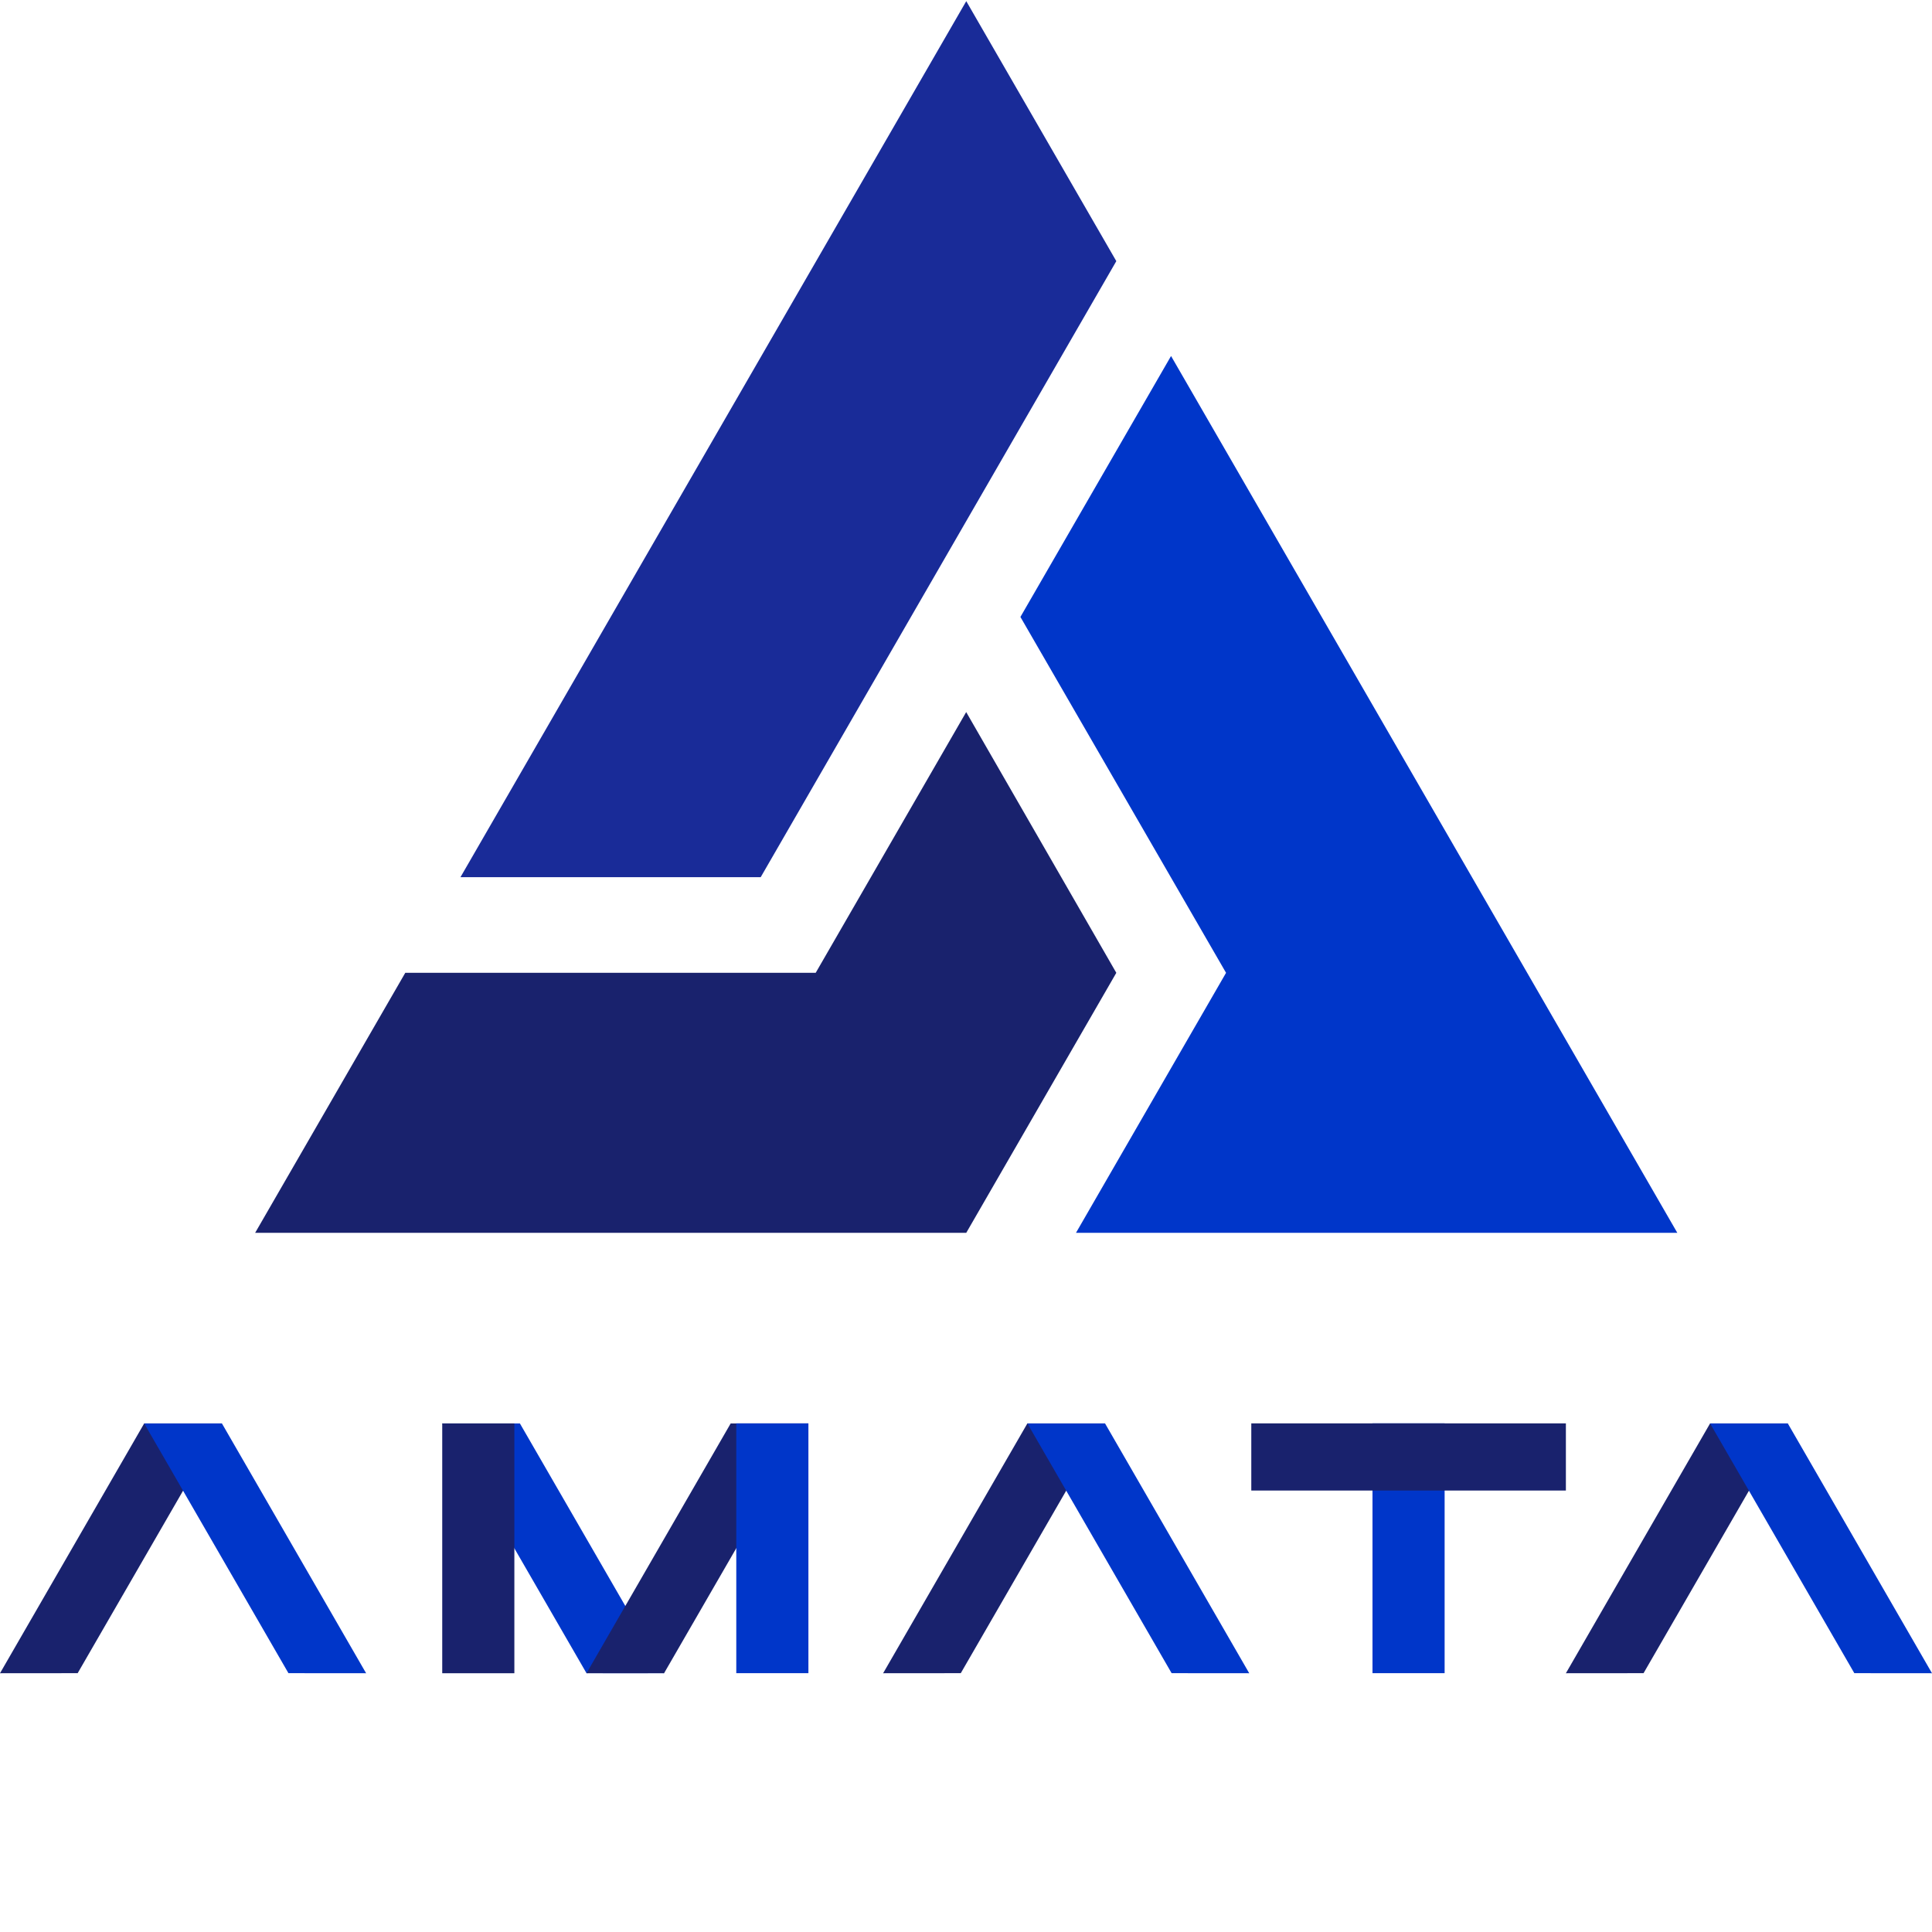
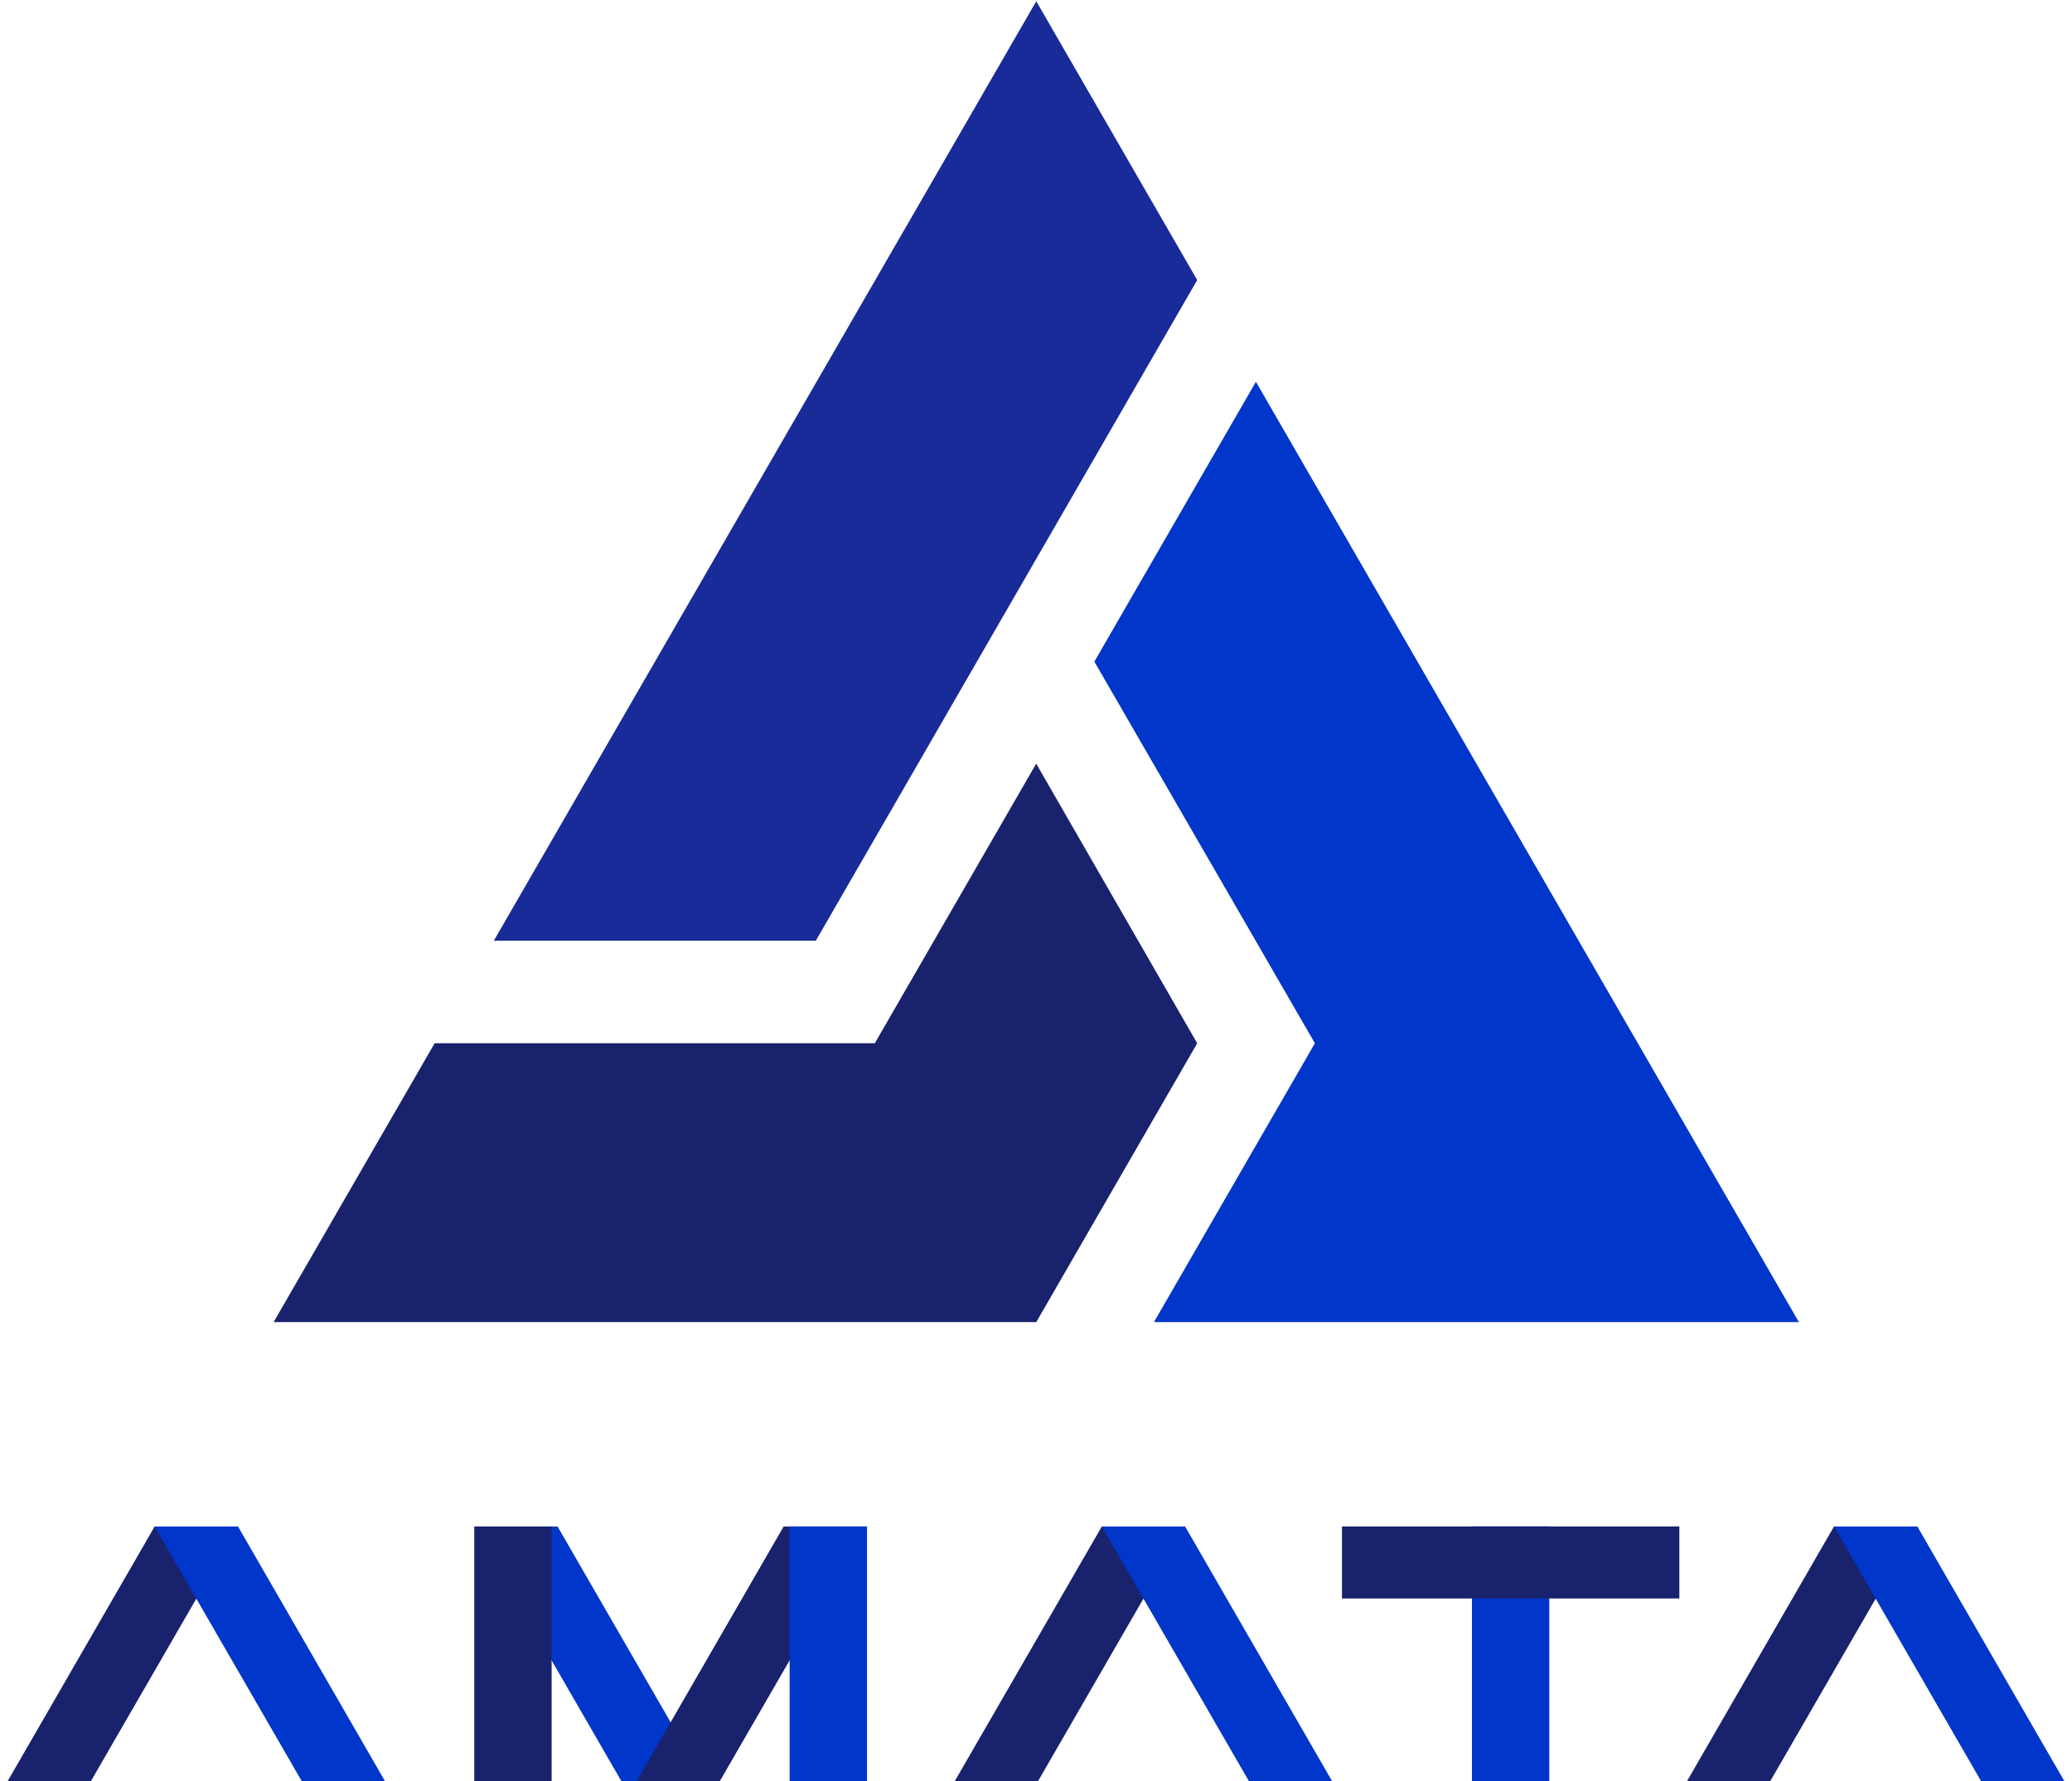
- <svg xmlns="http://www.w3.org/2000/svg" id="Layer_1" viewBox="0 0 192 192">
+ <svg xmlns="http://www.w3.org/2000/svg" id="Layer_1" viewBox="0 0 192 165">
  <defs>
    <style>
      .st0 { fill: #0036c9; }
      .st1 { fill: #192b98; }
      .st2 { fill: #19226d; }
    </style>
  </defs>
  <g transform="scale(0.64, 0.64)">
    <polygon class="st2" points="22.39 221.03 34.46 221.03 12.06 259.81 0 259.82 22.39 221.03" />
    <polygon class="st0" points="34.46 221.03 22.39 221.03 44.79 259.81 56.85 259.82 34.46 221.03" />
    <polygon class="st2" points="159.53 221.03 171.59 221.03 149.19 259.81 137.13 259.82 159.53 221.03" />
    <polygon class="st0" points="171.59 221.03 159.53 221.03 181.93 259.81 193.98 259.82 171.59 221.03" />
    <polygon class="st2" points="265.54 221.03 277.61 221.03 255.21 259.81 243.15 259.82 265.54 221.03" />
    <polygon class="st0" points="277.61 221.03 265.54 221.03 287.94 259.81 300 259.82 277.61 221.03" />
    <polygon class="st0" points="80.73 221.03 68.67 221.03 91.07 259.81 103.13 259.82 80.73 221.03" />
    <rect class="st2" x="68.67" y="221.03" width="11.2" height="38.79" />
    <polygon class="st2" points="113.46 221.03 125.52 221.03 103.12 259.81 91.07 259.82 113.46 221.03" />
    <rect class="st0" x="114.32" y="221.03" width="11.2" height="38.79" transform="translate(239.85 480.84) rotate(-180)" />
    <rect class="st0" x="213.12" y="221.03" width="11.2" height="38.79" transform="translate(437.44 480.84) rotate(-180)" />
    <rect class="st2" x="213.51" y="201.82" width="10.43" height="48.85" transform="translate(-7.52 444.96) rotate(-90)" />
  </g>
  <g transform="scale(0.64, 0.64)">
    <polygon class="st2" points="150.03 110.57 173.34 151.06 150.04 191.43 39.62 191.43 62.93 151.06 126.66 151.06 150.03 110.57" />
    <polygon class="st0" points="181.84 55.28 158.45 95.8 190.38 151.06 167.08 191.43 260.45 191.43 181.84 55.28" />
    <polygon class="st1" points="118.12 136.21 173.34 40.55 150.04 .18 71.5 136.21 118.12 136.21" />
  </g>
</svg>
